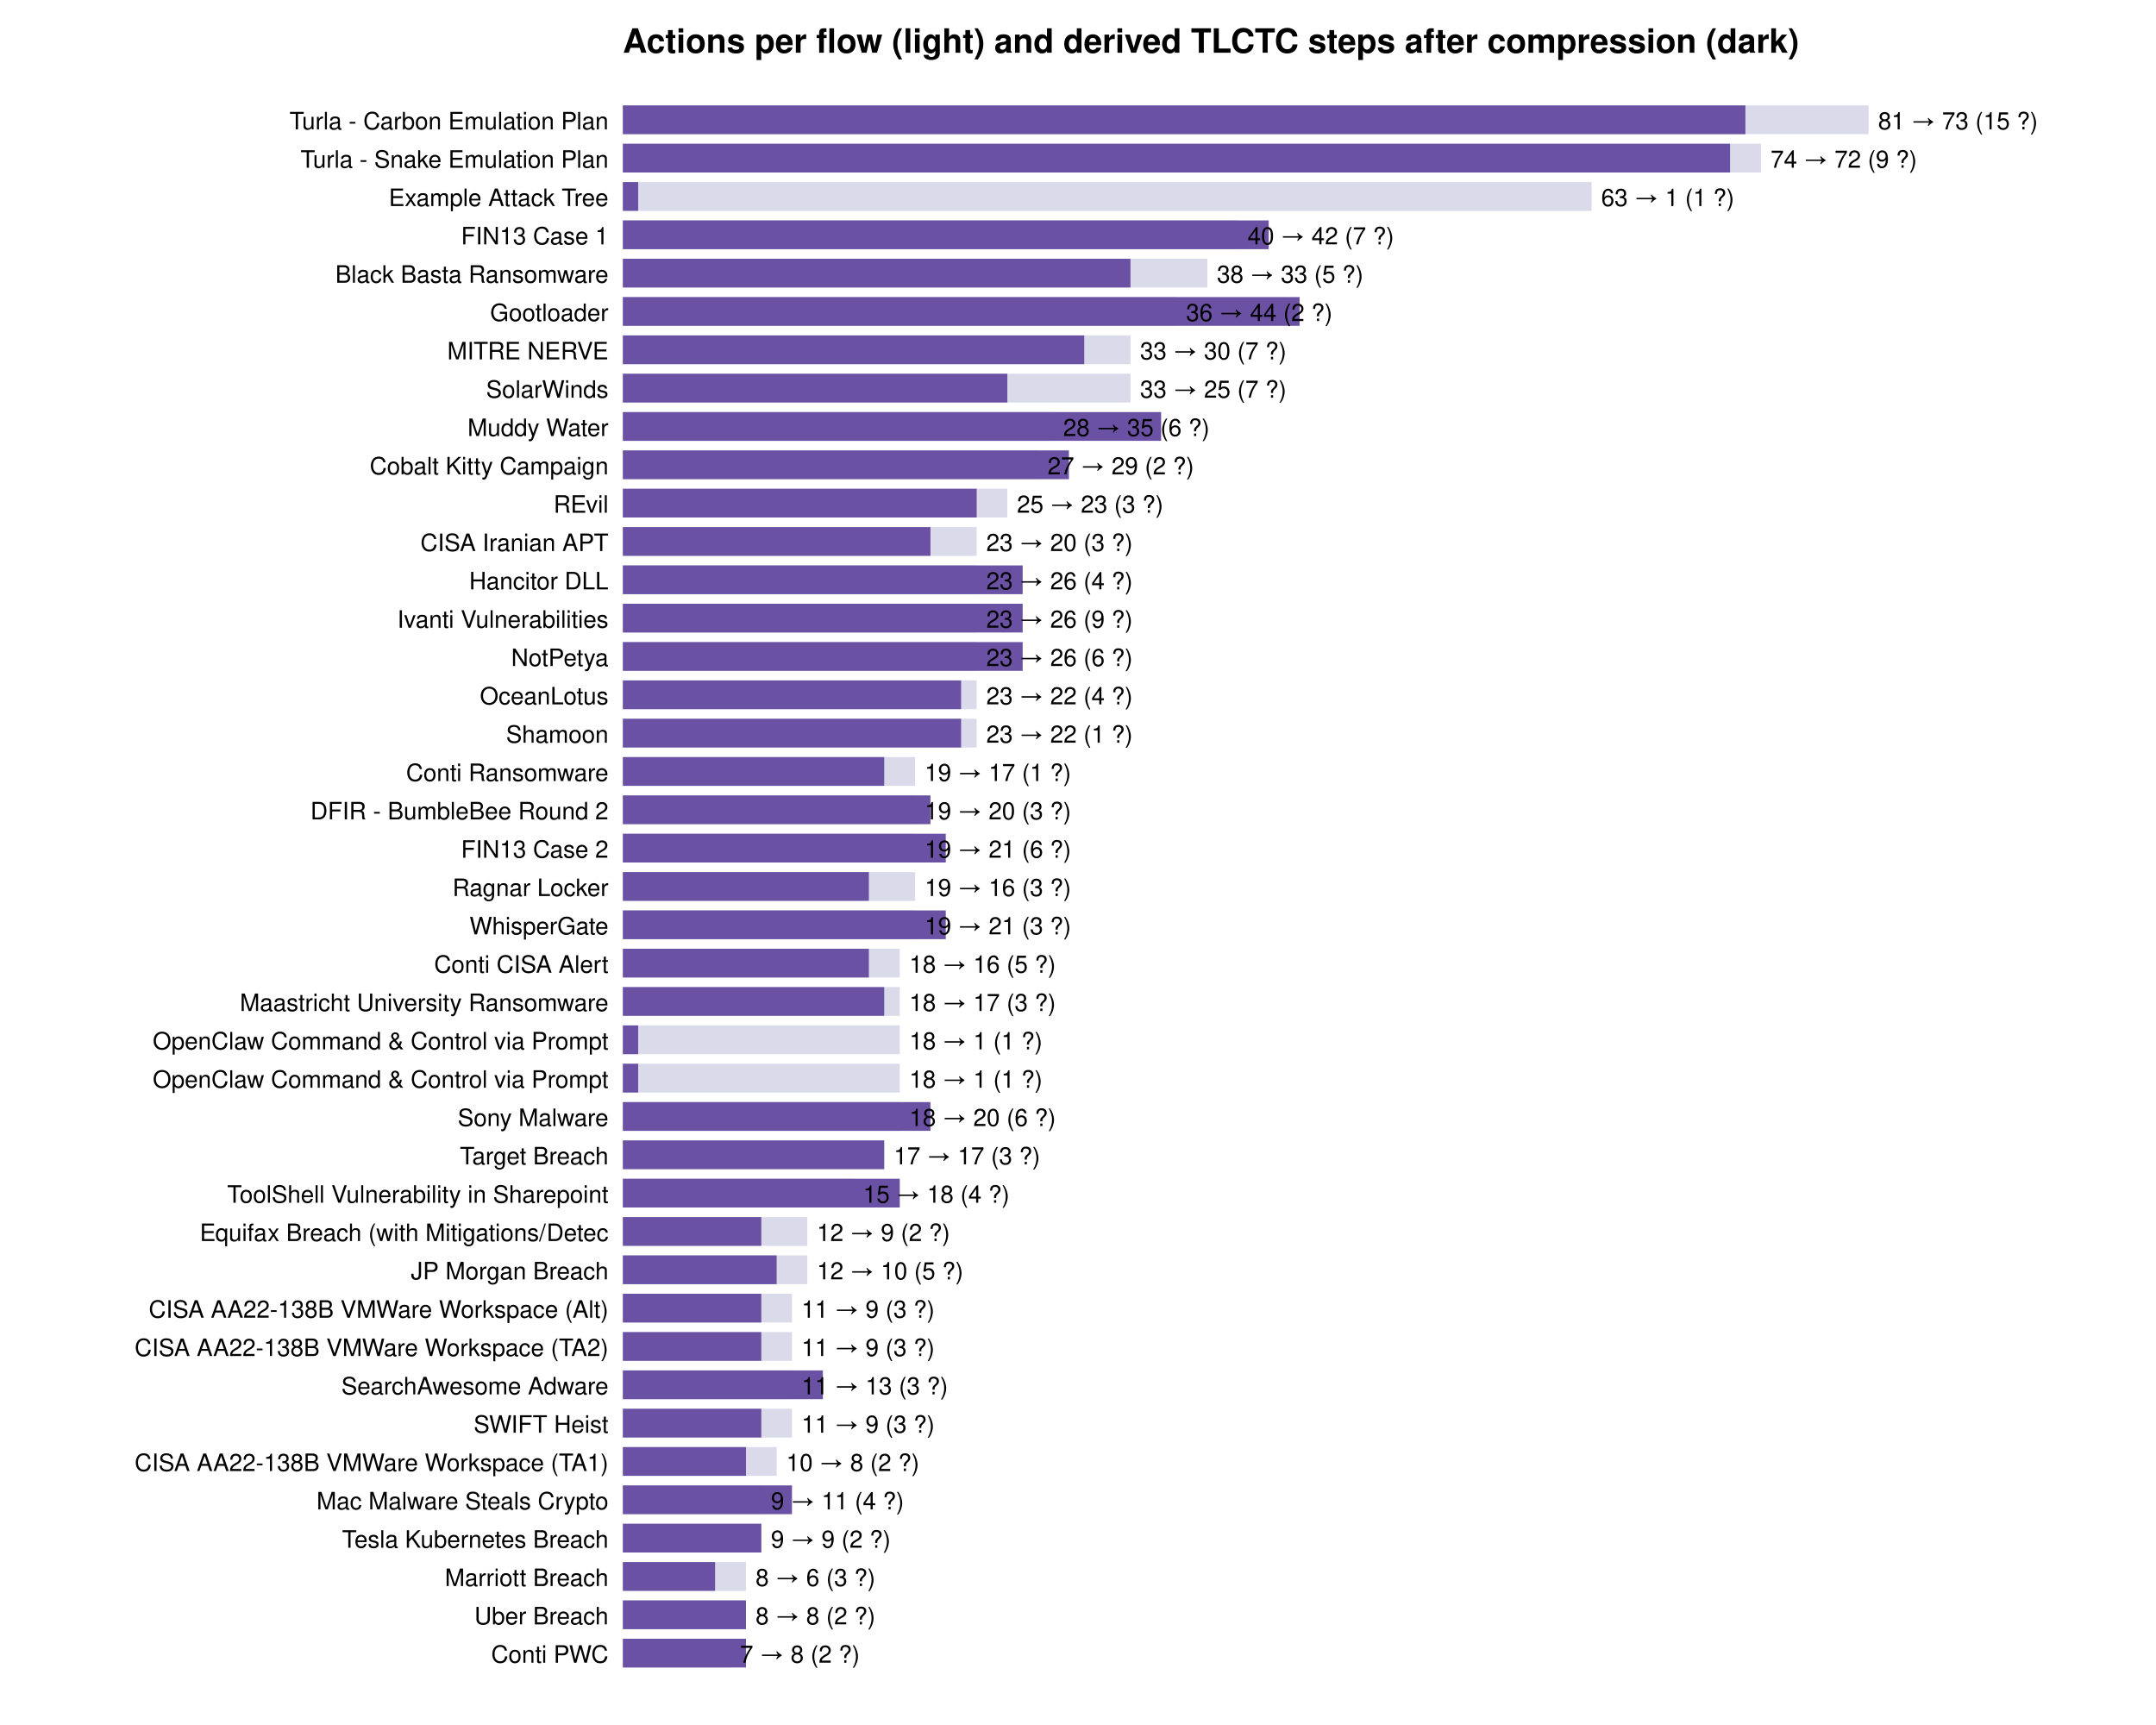
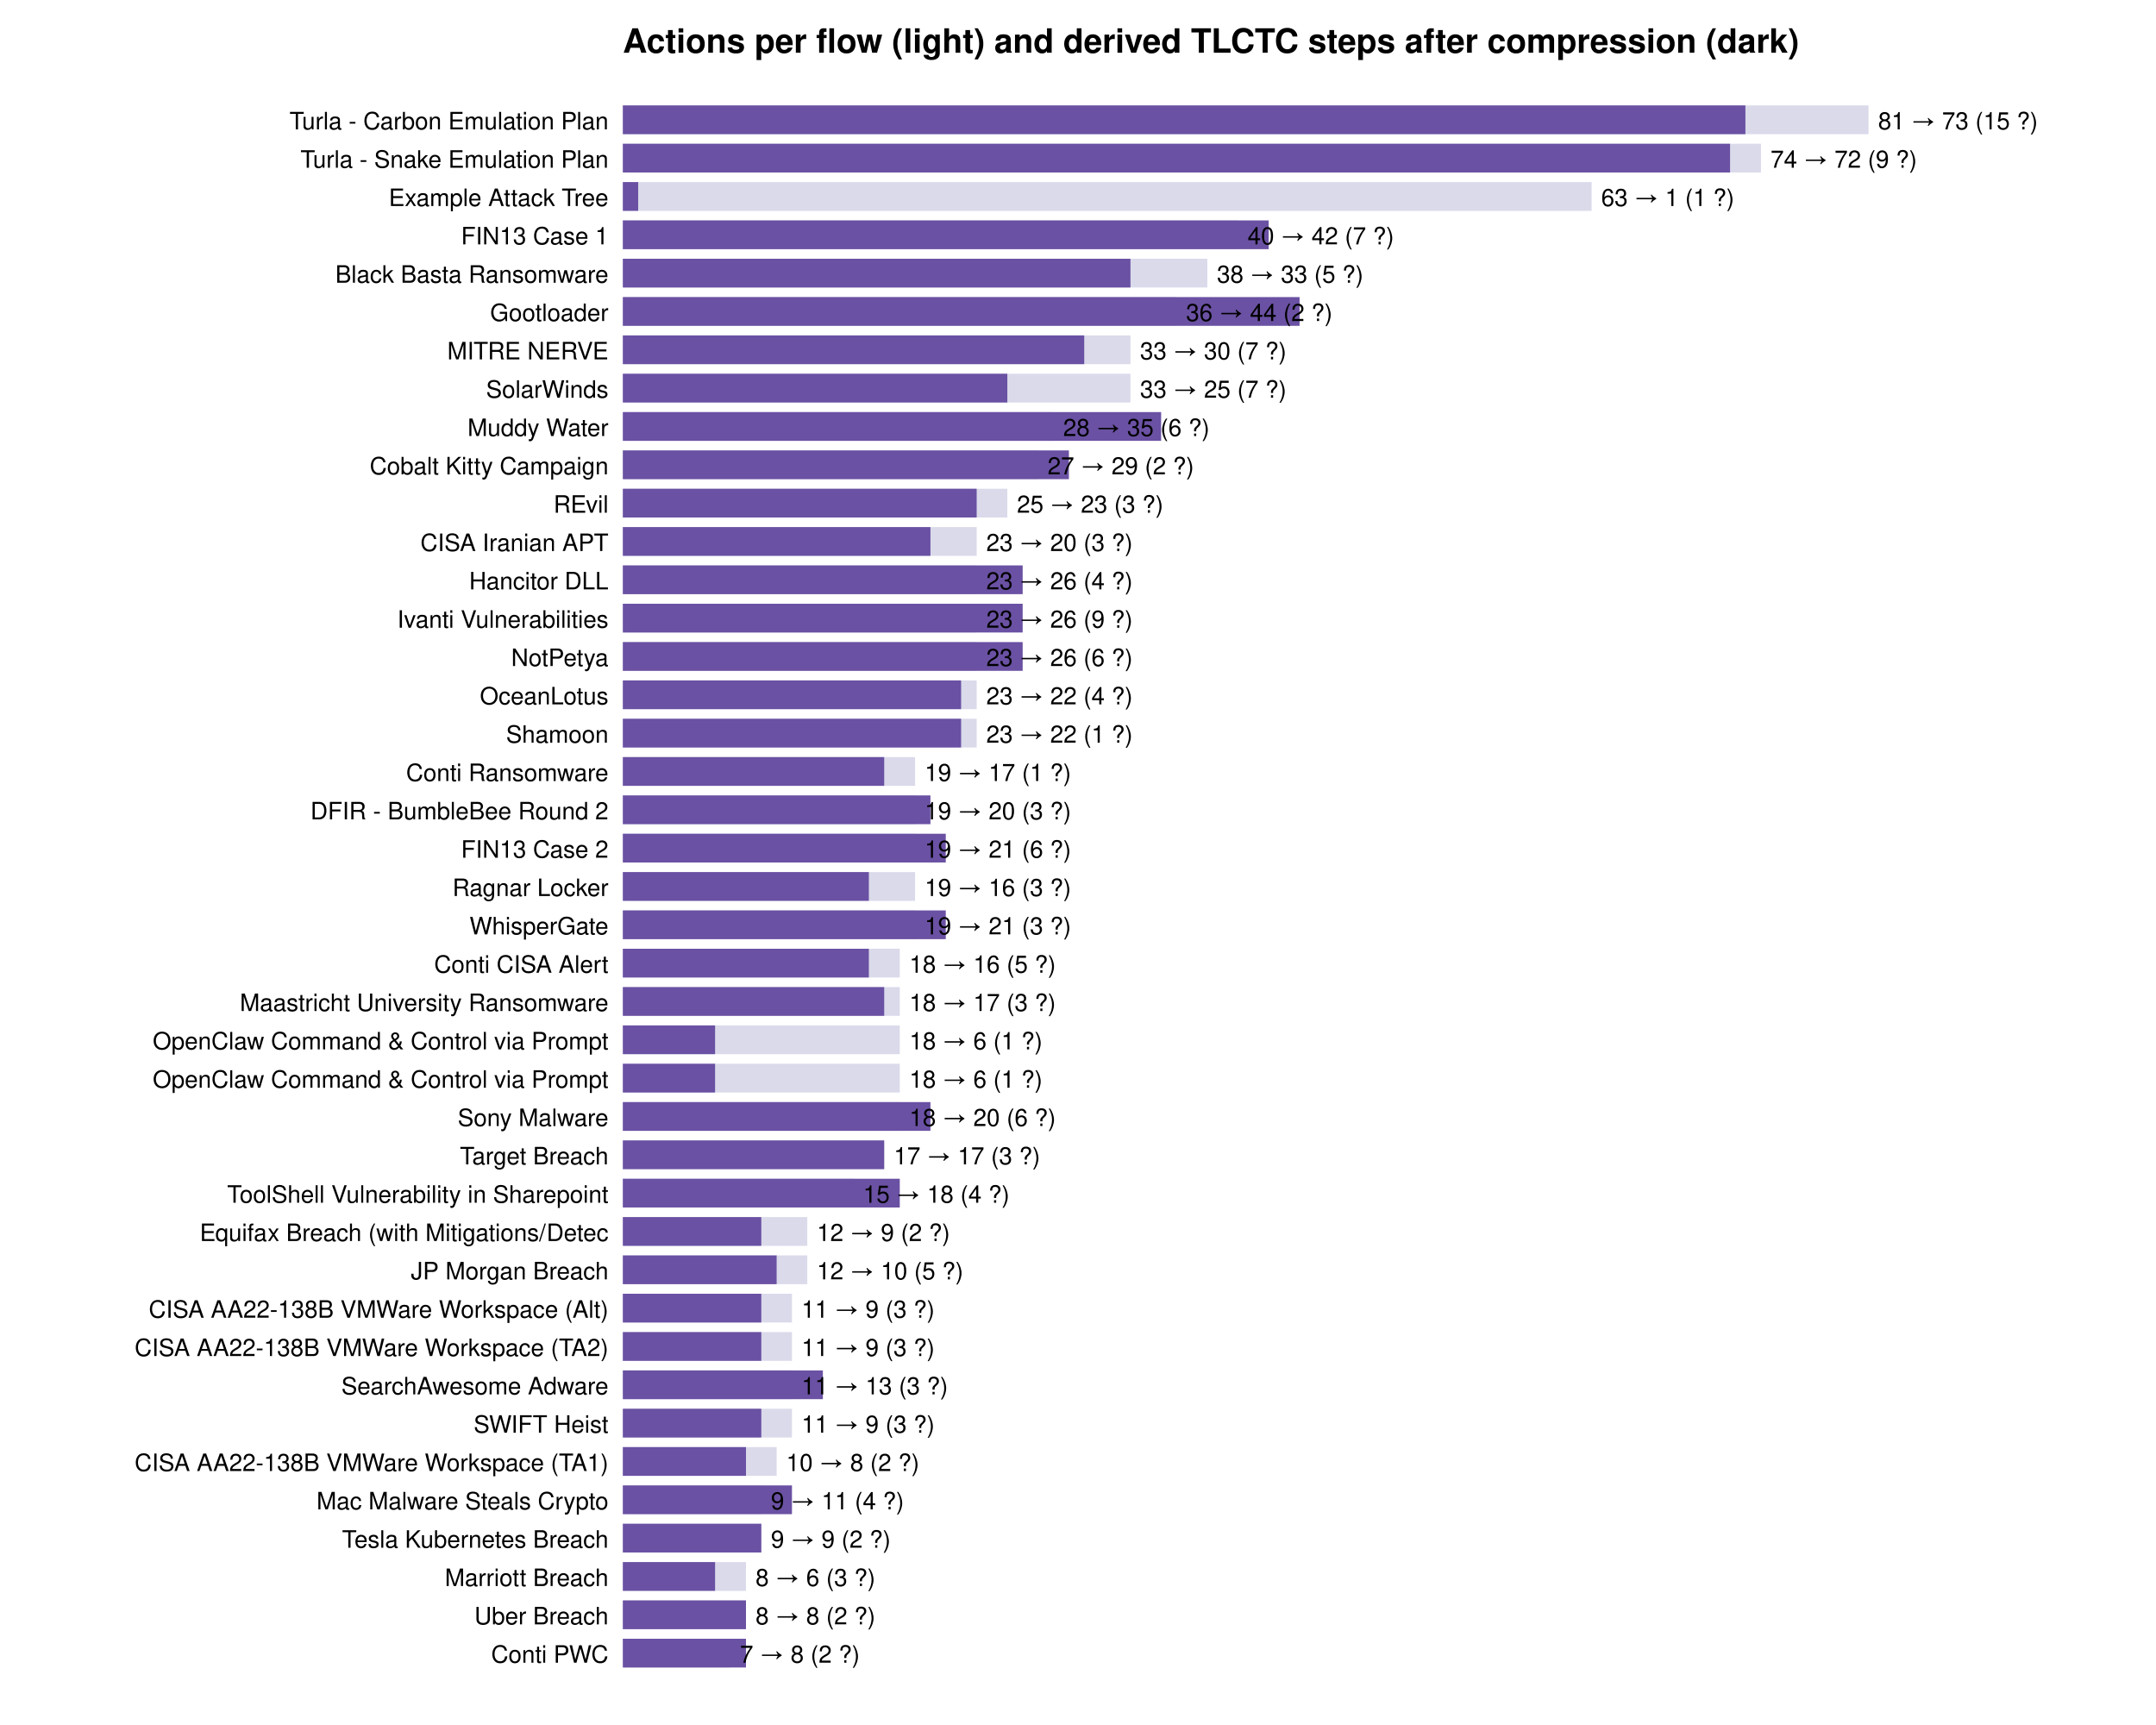
<svg xmlns="http://www.w3.org/2000/svg" width="900" height="720" viewBox="0 0 900 720" font-family="Helvetica, Arial, sans-serif" font-size="10">
  <text x="260" y="22" font-size="14" font-weight="bold">Actions per flow (light) and derived TLCTC steps after compression (dark)</text>
  <text x="254" y="54" text-anchor="end">Turla - Carbon Emulation Plan</text>
  <rect x="260" y="44" width="520.0" height="12" fill="#dadaeb" />
  <rect x="260" y="44" width="468.6" height="12" fill="#6a51a3" />
  <text x="784.0" y="54">81 → 73 (15 ?)</text>
  <text x="254" y="70" text-anchor="end">Turla - Snake Emulation Plan</text>
  <rect x="260" y="60" width="475.1" height="12" fill="#dadaeb" />
  <rect x="260" y="60" width="462.2" height="12" fill="#6a51a3" />
  <text x="739.1" y="70">74 → 72 (9 ?)</text>
  <text x="254" y="86" text-anchor="end">Example Attack Tree</text>
  <rect x="260" y="76" width="404.4" height="12" fill="#dadaeb" />
  <rect x="260" y="76" width="6.4" height="12" fill="#6a51a3" />
  <text x="668.4" y="86">63 → 1 (1 ?)</text>
  <text x="254" y="102" text-anchor="end">FIN13 Case 1</text>
  <rect x="260" y="92" width="256.8" height="12" fill="#dadaeb" />
  <rect x="260" y="92" width="269.6" height="12" fill="#6a51a3" />
  <text x="520.8" y="102">40 → 42 (7 ?)</text>
  <text x="254" y="118" text-anchor="end">Black Basta Ransomware</text>
  <rect x="260" y="108" width="244.0" height="12" fill="#dadaeb" />
  <rect x="260" y="108" width="211.9" height="12" fill="#6a51a3" />
  <text x="508.0" y="118">38 → 33 (5 ?)</text>
  <text x="254" y="134" text-anchor="end">Gootloader</text>
  <rect x="260" y="124" width="231.1" height="12" fill="#dadaeb" />
  <rect x="260" y="124" width="282.5" height="12" fill="#6a51a3" />
  <text x="495.1" y="134">36 → 44 (2 ?)</text>
  <text x="254" y="150" text-anchor="end">MITRE NERVE</text>
  <rect x="260" y="140" width="211.9" height="12" fill="#dadaeb" />
  <rect x="260" y="140" width="192.6" height="12" fill="#6a51a3" />
  <text x="475.9" y="150">33 → 30 (7 ?)</text>
  <text x="254" y="166" text-anchor="end">SolarWinds</text>
  <rect x="260" y="156" width="211.9" height="12" fill="#dadaeb" />
  <rect x="260" y="156" width="160.5" height="12" fill="#6a51a3" />
  <text x="475.9" y="166">33 → 25 (7 ?)</text>
  <text x="254" y="182" text-anchor="end">Muddy Water</text>
  <rect x="260" y="172" width="179.8" height="12" fill="#dadaeb" />
  <rect x="260" y="172" width="224.7" height="12" fill="#6a51a3" />
  <text x="443.8" y="182">28 → 35 (6 ?)</text>
  <text x="254" y="198" text-anchor="end">Cobalt Kitty Campaign</text>
  <rect x="260" y="188" width="173.3" height="12" fill="#dadaeb" />
  <rect x="260" y="188" width="186.2" height="12" fill="#6a51a3" />
  <text x="437.3" y="198">27 → 29 (2 ?)</text>
  <text x="254" y="214" text-anchor="end">REvil</text>
  <rect x="260" y="204" width="160.5" height="12" fill="#dadaeb" />
  <rect x="260" y="204" width="147.7" height="12" fill="#6a51a3" />
  <text x="424.5" y="214">25 → 23 (3 ?)</text>
  <text x="254" y="230" text-anchor="end">CISA Iranian APT</text>
  <rect x="260" y="220" width="147.7" height="12" fill="#dadaeb" />
  <rect x="260" y="220" width="128.4" height="12" fill="#6a51a3" />
  <text x="411.7" y="230">23 → 20 (3 ?)</text>
  <text x="254" y="246" text-anchor="end">Hancitor DLL</text>
  <rect x="260" y="236" width="147.7" height="12" fill="#dadaeb" />
  <rect x="260" y="236" width="166.9" height="12" fill="#6a51a3" />
  <text x="411.7" y="246">23 → 26 (4 ?)</text>
  <text x="254" y="262" text-anchor="end">Ivanti Vulnerabilities</text>
  <rect x="260" y="252" width="147.7" height="12" fill="#dadaeb" />
  <rect x="260" y="252" width="166.9" height="12" fill="#6a51a3" />
  <text x="411.7" y="262">23 → 26 (9 ?)</text>
  <text x="254" y="278" text-anchor="end">NotPetya</text>
  <rect x="260" y="268" width="147.7" height="12" fill="#dadaeb" />
  <rect x="260" y="268" width="166.9" height="12" fill="#6a51a3" />
  <text x="411.7" y="278">23 → 26 (6 ?)</text>
  <text x="254" y="294" text-anchor="end">OceanLotus</text>
  <rect x="260" y="284" width="147.7" height="12" fill="#dadaeb" />
  <rect x="260" y="284" width="141.2" height="12" fill="#6a51a3" />
  <text x="411.7" y="294">23 → 22 (4 ?)</text>
  <text x="254" y="310" text-anchor="end">Shamoon</text>
  <rect x="260" y="300" width="147.7" height="12" fill="#dadaeb" />
  <rect x="260" y="300" width="141.2" height="12" fill="#6a51a3" />
  <text x="411.7" y="310">23 → 22 (1 ?)</text>
  <text x="254" y="326" text-anchor="end">Conti Ransomware</text>
  <rect x="260" y="316" width="122.0" height="12" fill="#dadaeb" />
  <rect x="260" y="316" width="109.1" height="12" fill="#6a51a3" />
  <text x="386.0" y="326">19 → 17 (1 ?)</text>
  <text x="254" y="342" text-anchor="end">DFIR - BumbleBee Round 2</text>
  <rect x="260" y="332" width="122.0" height="12" fill="#dadaeb" />
  <rect x="260" y="332" width="128.4" height="12" fill="#6a51a3" />
  <text x="386.0" y="342">19 → 20 (3 ?)</text>
  <text x="254" y="358" text-anchor="end">FIN13 Case 2</text>
  <rect x="260" y="348" width="122.0" height="12" fill="#dadaeb" />
  <rect x="260" y="348" width="134.8" height="12" fill="#6a51a3" />
  <text x="386.0" y="358">19 → 21 (6 ?)</text>
  <text x="254" y="374" text-anchor="end">Ragnar Locker</text>
  <rect x="260" y="364" width="122.0" height="12" fill="#dadaeb" />
  <rect x="260" y="364" width="102.7" height="12" fill="#6a51a3" />
  <text x="386.0" y="374">19 → 16 (3 ?)</text>
  <text x="254" y="390" text-anchor="end">WhisperGate</text>
  <rect x="260" y="380" width="122.0" height="12" fill="#dadaeb" />
  <rect x="260" y="380" width="134.8" height="12" fill="#6a51a3" />
  <text x="386.0" y="390">19 → 21 (3 ?)</text>
  <text x="254" y="406" text-anchor="end">Conti CISA Alert</text>
  <rect x="260" y="396" width="115.6" height="12" fill="#dadaeb" />
  <rect x="260" y="396" width="102.7" height="12" fill="#6a51a3" />
  <text x="379.6" y="406">18 → 16 (5 ?)</text>
  <text x="254" y="422" text-anchor="end">Maastricht University Ransomware</text>
  <rect x="260" y="412" width="115.6" height="12" fill="#dadaeb" />
  <rect x="260" y="412" width="109.1" height="12" fill="#6a51a3" />
  <text x="379.6" y="422">18 → 17 (3 ?)</text>
  <text x="254" y="438" text-anchor="end">OpenClaw Command &amp; Control via Prompt </text>
  <rect x="260" y="428" width="115.6" height="12" fill="#dadaeb" />
-   <rect x="260" y="428" width="6.4" height="12" fill="#6a51a3" />
-   <text x="379.6" y="438">18 → 1 (1 ?)</text>
+   <rect x="260" y="428" width="38.5" height="12" fill="#6a51a3" />
+   <text x="379.6" y="438">18 → 6 (1 ?)</text>
  <text x="254" y="454" text-anchor="end">OpenClaw Command &amp; Control via Prompt </text>
  <rect x="260" y="444" width="115.6" height="12" fill="#dadaeb" />
-   <rect x="260" y="444" width="6.4" height="12" fill="#6a51a3" />
-   <text x="379.6" y="454">18 → 1 (1 ?)</text>
+   <rect x="260" y="444" width="38.5" height="12" fill="#6a51a3" />
+   <text x="379.6" y="454">18 → 6 (1 ?)</text>
  <text x="254" y="470" text-anchor="end">Sony Malware</text>
  <rect x="260" y="460" width="115.6" height="12" fill="#dadaeb" />
  <rect x="260" y="460" width="128.4" height="12" fill="#6a51a3" />
  <text x="379.6" y="470">18 → 20 (6 ?)</text>
  <text x="254" y="486" text-anchor="end">Target Breach</text>
  <rect x="260" y="476" width="109.1" height="12" fill="#dadaeb" />
  <rect x="260" y="476" width="109.1" height="12" fill="#6a51a3" />
  <text x="373.1" y="486">17 → 17 (3 ?)</text>
  <text x="254" y="502" text-anchor="end">ToolShell Vulnerability in Sharepoint</text>
  <rect x="260" y="492" width="96.3" height="12" fill="#dadaeb" />
  <rect x="260" y="492" width="115.6" height="12" fill="#6a51a3" />
  <text x="360.3" y="502">15 → 18 (4 ?)</text>
  <text x="254" y="518" text-anchor="end">Equifax Breach (with Mitigations/Detec</text>
  <rect x="260" y="508" width="77.0" height="12" fill="#dadaeb" />
  <rect x="260" y="508" width="57.8" height="12" fill="#6a51a3" />
  <text x="341.0" y="518">12 → 9 (2 ?)</text>
  <text x="254" y="534" text-anchor="end">JP Morgan Breach</text>
  <rect x="260" y="524" width="77.0" height="12" fill="#dadaeb" />
  <rect x="260" y="524" width="64.2" height="12" fill="#6a51a3" />
  <text x="341.0" y="534">12 → 10 (5 ?)</text>
  <text x="254" y="550" text-anchor="end">CISA AA22-138B VMWare Workspace (Alt)</text>
  <rect x="260" y="540" width="70.6" height="12" fill="#dadaeb" />
  <rect x="260" y="540" width="57.8" height="12" fill="#6a51a3" />
  <text x="334.6" y="550">11 → 9 (3 ?)</text>
  <text x="254" y="566" text-anchor="end">CISA AA22-138B VMWare Workspace (TA2)</text>
  <rect x="260" y="556" width="70.6" height="12" fill="#dadaeb" />
  <rect x="260" y="556" width="57.8" height="12" fill="#6a51a3" />
  <text x="334.6" y="566">11 → 9 (3 ?)</text>
  <text x="254" y="582" text-anchor="end">SearchAwesome Adware</text>
  <rect x="260" y="572" width="70.6" height="12" fill="#dadaeb" />
  <rect x="260" y="572" width="83.5" height="12" fill="#6a51a3" />
  <text x="334.6" y="582">11 → 13 (3 ?)</text>
  <text x="254" y="598" text-anchor="end">SWIFT Heist</text>
  <rect x="260" y="588" width="70.6" height="12" fill="#dadaeb" />
  <rect x="260" y="588" width="57.8" height="12" fill="#6a51a3" />
  <text x="334.6" y="598">11 → 9 (3 ?)</text>
  <text x="254" y="614" text-anchor="end">CISA AA22-138B VMWare Workspace (TA1)</text>
  <rect x="260" y="604" width="64.2" height="12" fill="#dadaeb" />
  <rect x="260" y="604" width="51.4" height="12" fill="#6a51a3" />
  <text x="328.2" y="614">10 → 8 (2 ?)</text>
  <text x="254" y="630" text-anchor="end">Mac Malware Steals Crypto</text>
  <rect x="260" y="620" width="57.8" height="12" fill="#dadaeb" />
  <rect x="260" y="620" width="70.6" height="12" fill="#6a51a3" />
  <text x="321.8" y="630">9 → 11 (4 ?)</text>
  <text x="254" y="646" text-anchor="end">Tesla Kubernetes Breach</text>
  <rect x="260" y="636" width="57.8" height="12" fill="#dadaeb" />
  <rect x="260" y="636" width="57.8" height="12" fill="#6a51a3" />
  <text x="321.8" y="646">9 → 9 (2 ?)</text>
  <text x="254" y="662" text-anchor="end">Marriott Breach</text>
  <rect x="260" y="652" width="51.4" height="12" fill="#dadaeb" />
  <rect x="260" y="652" width="38.5" height="12" fill="#6a51a3" />
  <text x="315.4" y="662">8 → 6 (3 ?)</text>
  <text x="254" y="678" text-anchor="end">Uber Breach</text>
  <rect x="260" y="668" width="51.4" height="12" fill="#dadaeb" />
  <rect x="260" y="668" width="51.4" height="12" fill="#6a51a3" />
  <text x="315.4" y="678">8 → 8 (2 ?)</text>
  <text x="254" y="694" text-anchor="end">Conti PWC</text>
  <rect x="260" y="684" width="44.9" height="12" fill="#dadaeb" />
  <rect x="260" y="684" width="51.4" height="12" fill="#6a51a3" />
  <text x="308.9" y="694">7 → 8 (2 ?)</text>
</svg>
